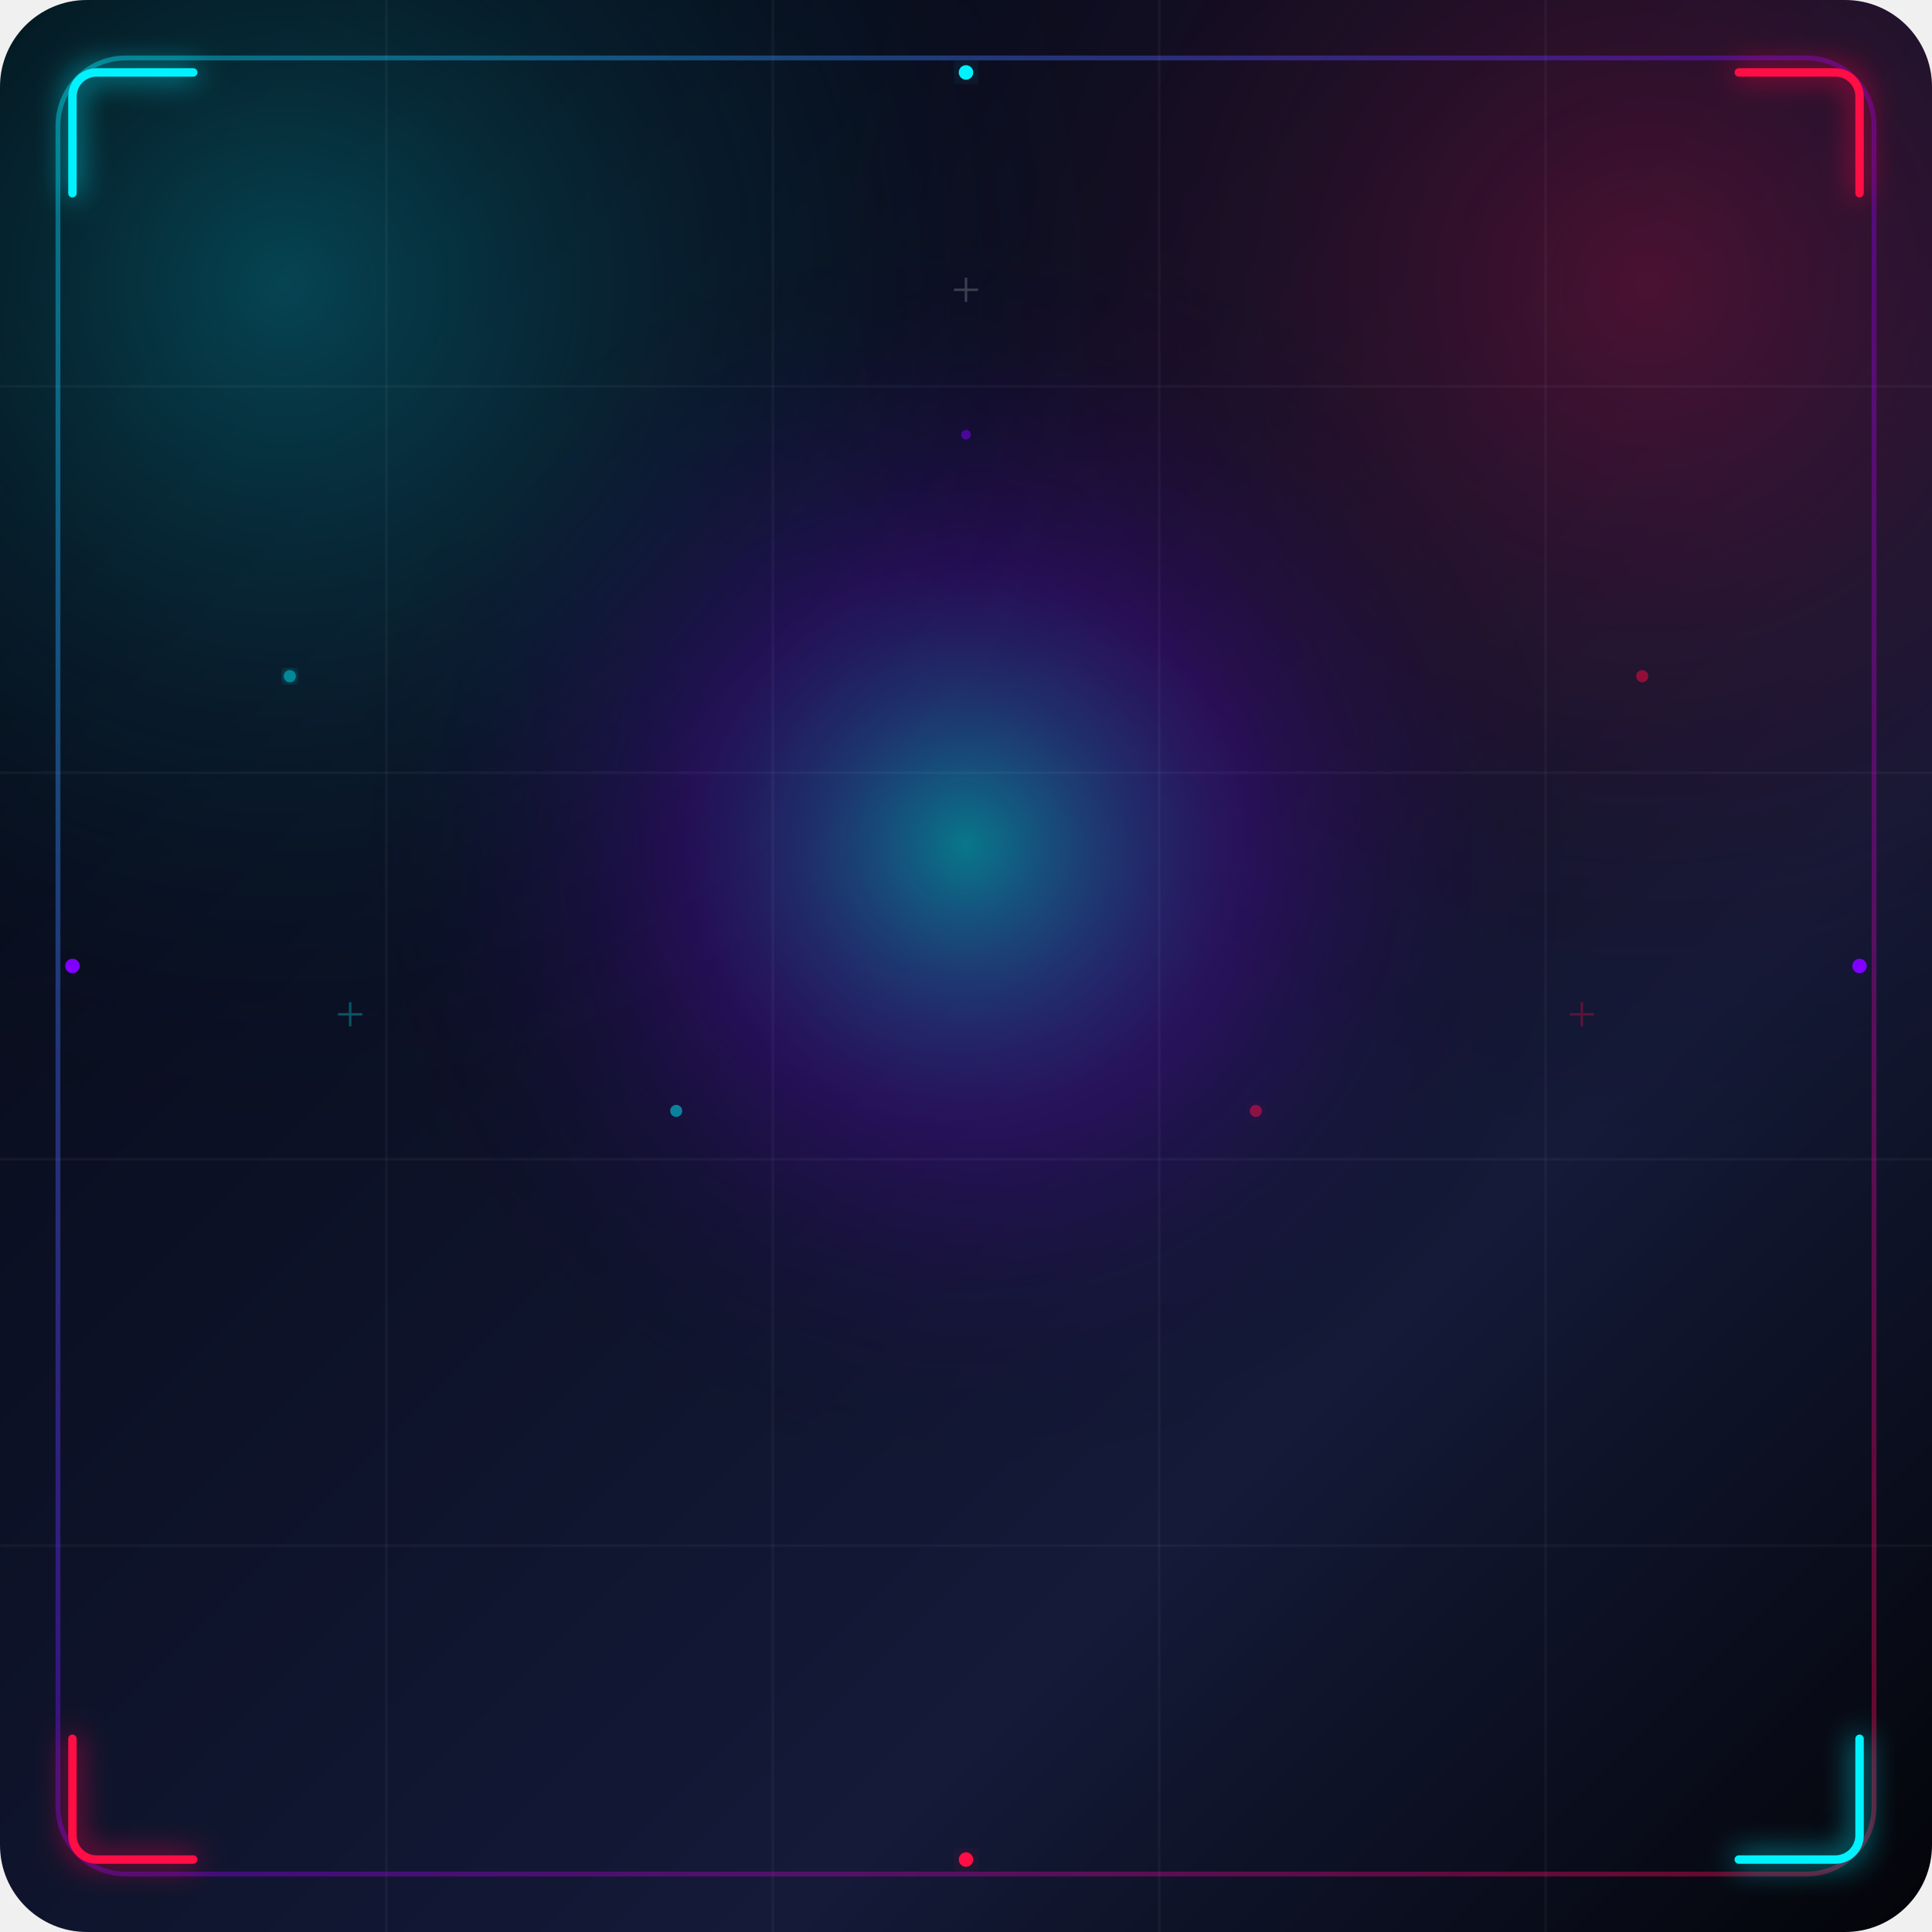
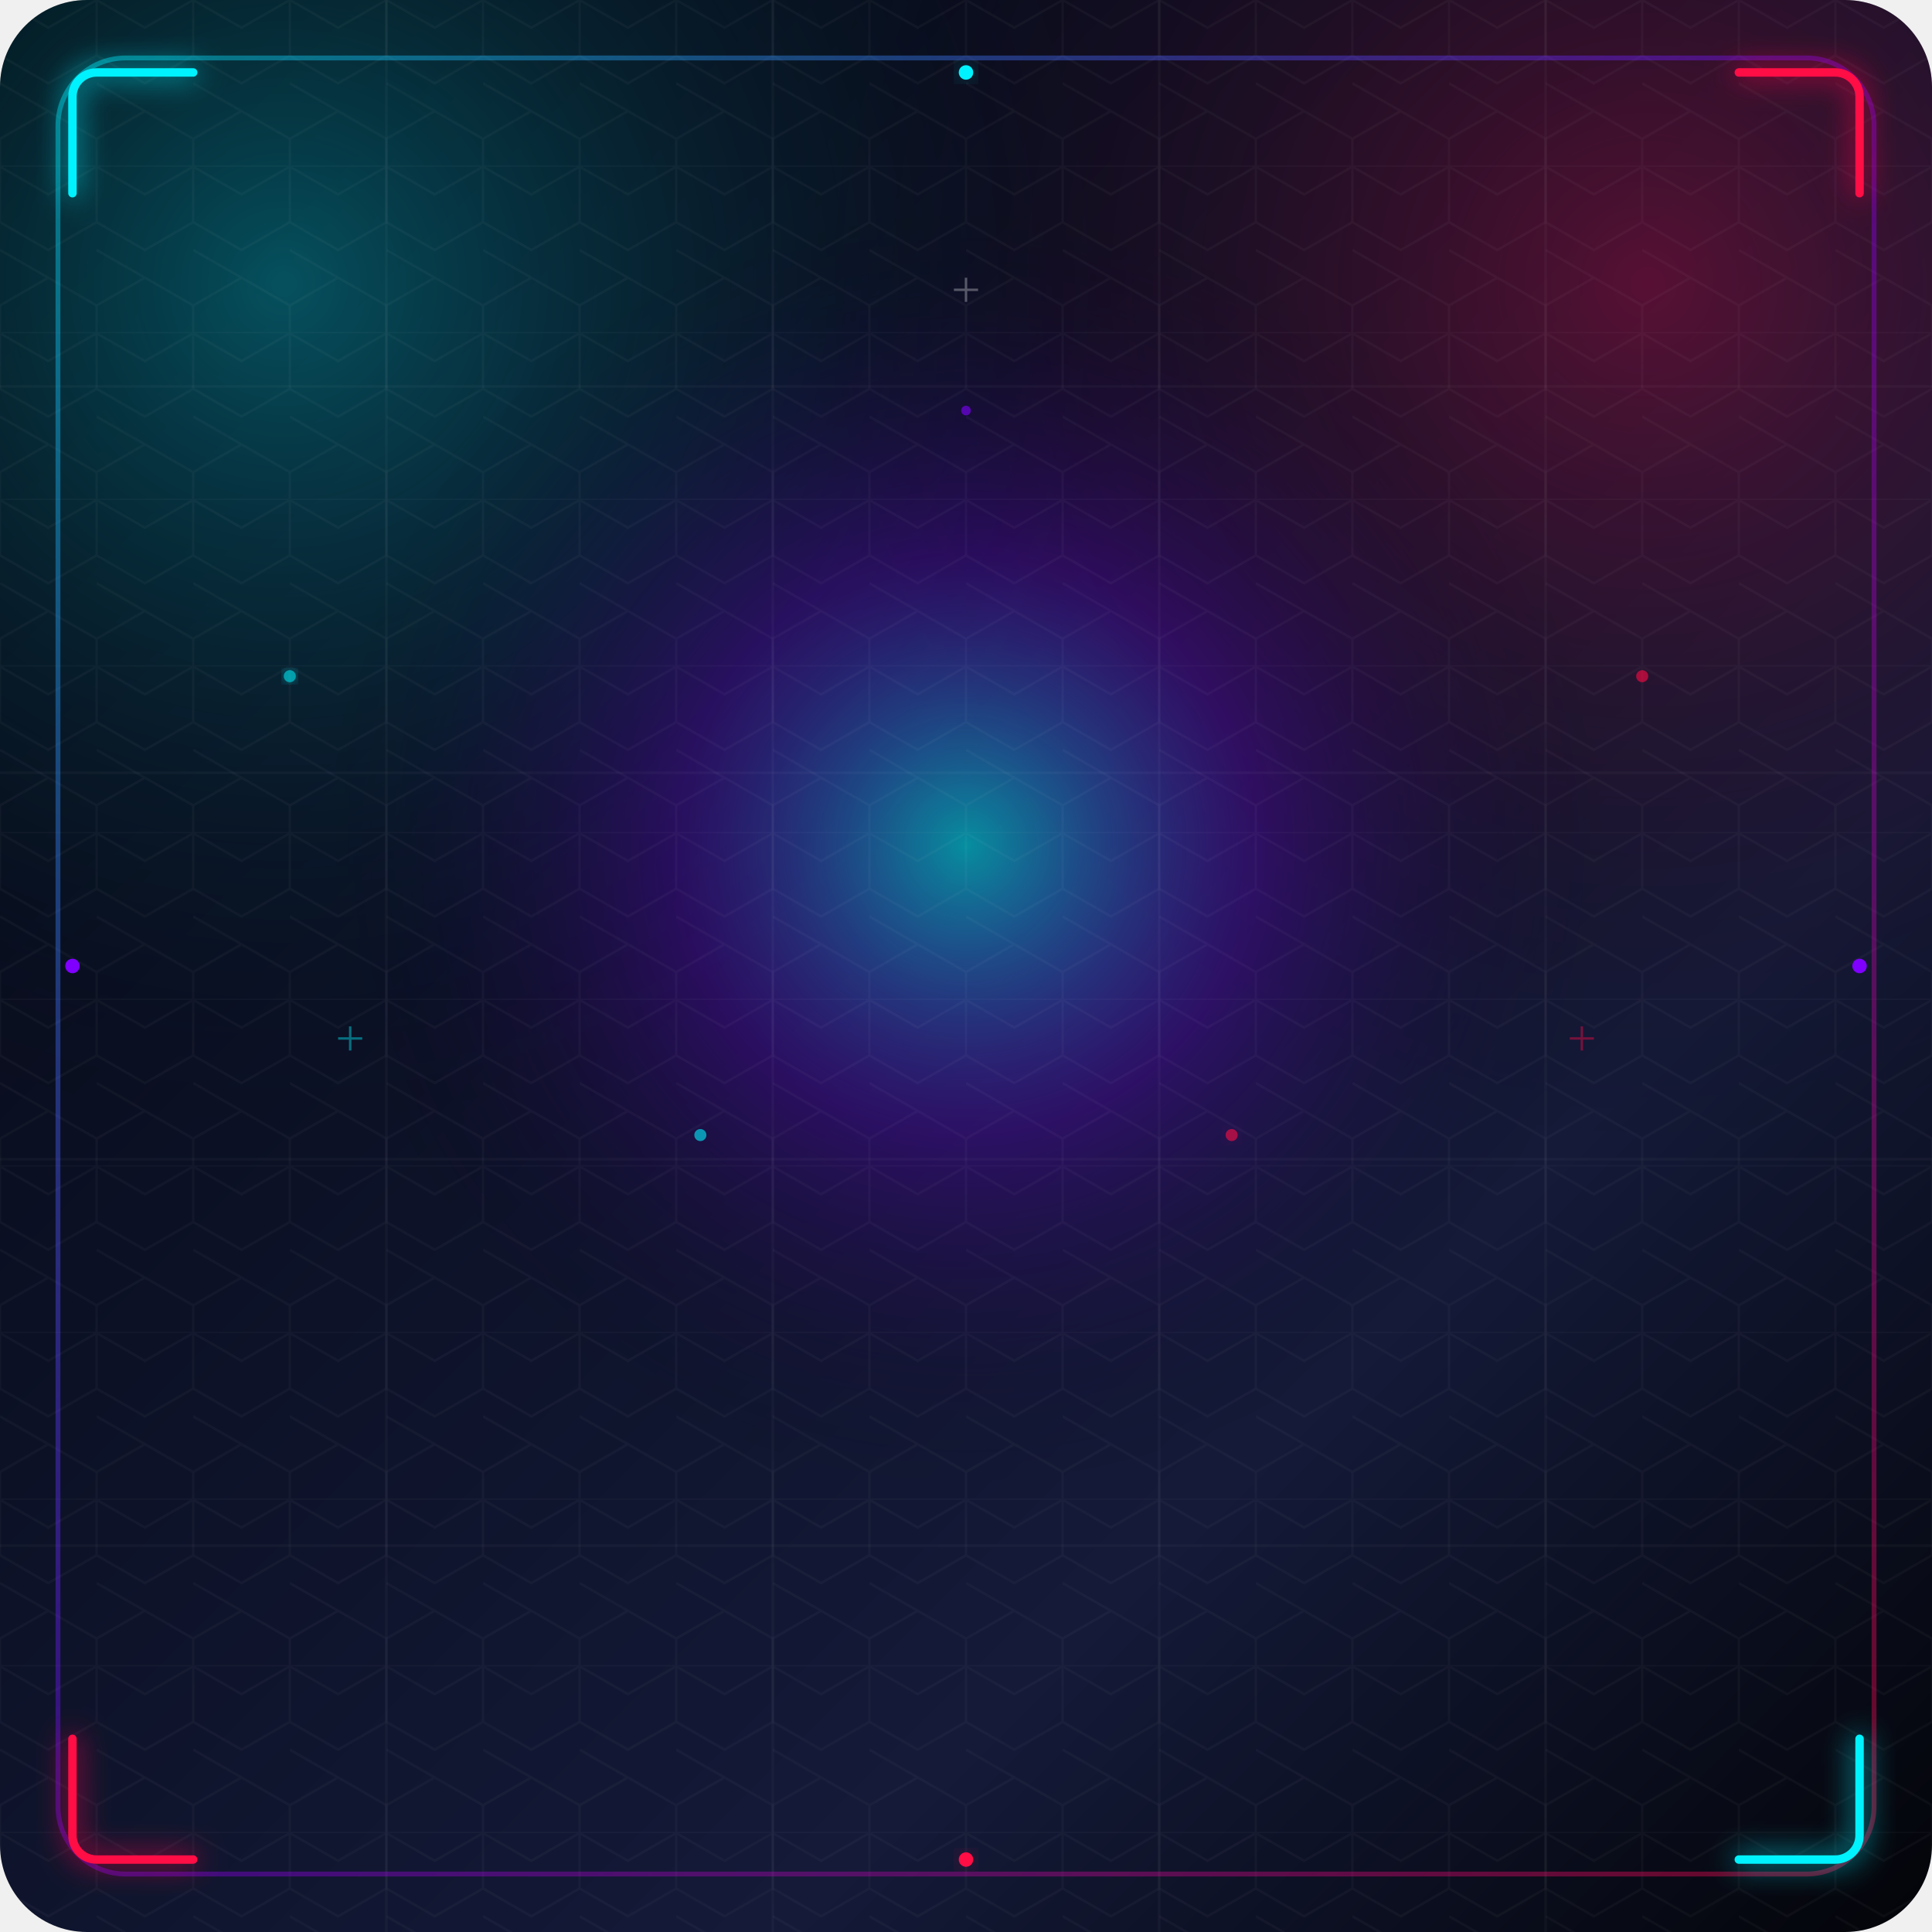
<svg xmlns="http://www.w3.org/2000/svg" viewBox="0 0 800 800" width="800" height="800">
  <defs>
    <linearGradient id="bg-grad" x1="0%" y1="0%" x2="100%" y2="100%">
      <stop offset="0%" stop-color="#050711" />
      <stop offset="35%" stop-color="#0b1024" />
      <stop offset="70%" stop-color="#141a38" />
      <stop offset="100%" stop-color="#030408" />
    </linearGradient>
    <radialGradient id="cyan-flare" cx="15%" cy="15%" r="45%">
-       <stop offset="0%" stop-color="#00F2FE" stop-opacity="0.25" />
+       <stop offset="0%" stop-color="#00F2FE" stop-opacity="0.3" />
      <stop offset="100%" stop-color="#000000" stop-opacity="0" />
    </radialGradient>
    <radialGradient id="magenta-flare" cx="85%" cy="15%" r="45%">
-       <stop offset="0%" stop-color="#FF0844" stop-opacity="0.25" />
+       <stop offset="0%" stop-color="#FF0844" stop-opacity="0.3" />
      <stop offset="100%" stop-color="#000000" stop-opacity="0" />
    </radialGradient>
    <radialGradient id="plasma-glow" cx="50%" cy="50%" r="50%">
-       <stop offset="0%" stop-color="#00F2FE" stop-opacity="0.45" />
-       <stop offset="45%" stop-color="#7F00FF" stop-opacity="0.2" />
+       <stop offset="0%" stop-color="#00F2FE" stop-opacity="0.55" />
+       <stop offset="45%" stop-color="#7F00FF" stop-opacity="0.25" />
      <stop offset="100%" stop-color="#000000" stop-opacity="0" />
    </radialGradient>
+     <pattern id="hex-grid" width="40" height="69" patternUnits="userSpaceOnUse">
+       <path d="M 40,0 L 20,11.5 L 0,0 L 0,23 L 20,34.5 L 40,23 Z M 0,34.5 L 20,46 L 0,57.5 L 0,69 L 20,69 L 40,69 L 40,57.5 L 20,46 Z" fill="none" stroke="#ffffff" stroke-opacity="0.035" stroke-width="1" />
+     </pattern>
    <filter id="glow-subtle-cyan" x="-20%" y="-20%" width="140%" height="140%">
-       <feGaussianBlur stdDeviation="2" result="blur" />
+       <feGaussianBlur stdDeviation="2.5" result="blur" />
      <feMerge>
        <feMergeNode in="blur" />
        <feMergeNode in="SourceGraphic" />
      </feMerge>
    </filter>
    <filter id="glow-cyan" x="-30%" y="-30%" width="160%" height="160%">
      <feGaussianBlur stdDeviation="6" result="blur1" />
      <feMerge>
        <feMergeNode in="blur1" />
        <feMergeNode in="SourceGraphic" />
      </feMerge>
    </filter>
    <filter id="glow-magenta" x="-30%" y="-30%" width="160%" height="160%">
      <feGaussianBlur stdDeviation="6" result="blur1" />
      <feMerge>
        <feMergeNode in="blur1" />
        <feMergeNode in="SourceGraphic" />
      </feMerge>
    </filter>
    <linearGradient id="core-grad" x1="0%" y1="0%" x2="100%" y2="100%">
      <stop offset="0%" stop-color="#00F2FE" />
      <stop offset="50%" stop-color="#7F00FF" />
      <stop offset="100%" stop-color="#FF0844" />
    </linearGradient>
  </defs>
  <g id="layer-01-background">
    <rect width="800" height="800" rx="36" fill="url(#bg-grad)" />
    <rect width="800" height="800" rx="36" fill="url(#cyan-flare)" />
    <rect width="800" height="800" rx="36" fill="url(#magenta-flare)" />
-     <circle cx="400" cy="350" r="260" fill="url(#plasma-glow)" />
-     <path d="M 0,160 L 800,160 M 0,320 L 800,320 M 0,480 L 800,480 M 0,640 L 800,640" stroke="#ffffff" stroke-opacity="0.04" stroke-width="1" />
-     <path d="M 160,0 L 160,800 M 320,0 L 320,800 M 480,0 L 480,800 M 640,0 L 640,800" stroke="#ffffff" stroke-opacity="0.04" stroke-width="1" />
-     <g opacity="0.5">
+     <circle cx="400" cy="350" r="270" fill="url(#plasma-glow)" />
+     <rect width="800" height="800" rx="36" fill="url(#hex-grid)" />
+     <path d="M 0,160 L 800,160 M 0,320 L 800,320 M 0,480 L 800,480 M 0,640 L 800,640" stroke="#ffffff" stroke-opacity="0.035" stroke-width="1" />
+     <path d="M 160,0 L 160,800 M 320,0 L 320,800 M 480,0 L 480,800 M 640,0 L 640,800" stroke="#ffffff" stroke-opacity="0.035" stroke-width="1" />
+     <g opacity="0.6">
      <circle cx="120" cy="280" r="2.5" fill="#00F2FE" filter="url(#glow-subtle-cyan)" />
-       <circle cx="280" cy="460" r="2.5" fill="#00F2FE" />
+       <circle cx="290" cy="470" r="2.5" fill="#00F2FE" />
      <circle cx="680" cy="280" r="2.5" fill="#FF0844" />
-       <circle cx="520" cy="460" r="2.5" fill="#FF0844" filter="url(#glow-magenta)" />
-       <circle cx="400" cy="180" r="2" fill="#7F00FF" />
-       <path d="M 140,420 L 150,420 M 145,415 L 145,425" stroke="#00F2FE" stroke-width="1" opacity="0.6" />
-       <path d="M 650,420 L 660,420 M 655,415 L 655,425" stroke="#FF0844" stroke-width="1" opacity="0.6" />
-       <path d="M 395,120 L 405,120 M 400,115 L 400,125" stroke="#ffffff" stroke-width="1" opacity="0.4" />
+       <circle cx="510" cy="470" r="2.5" fill="#FF0844" filter="url(#glow-magenta)" />
+       <circle cx="400" cy="170" r="2" fill="#7F00FF" />
+       <path d="M 140,430 L 150,430 M 145,425 L 145,435" stroke="#00F2FE" stroke-width="1" opacity="0.7" />
+       <path d="M 650,430 L 660,430 M 655,425 L 655,435" stroke="#FF0844" stroke-width="1" opacity="0.7" />
+       <path d="M 395,120 L 405,120 M 400,115 L 400,125" stroke="#ffffff" stroke-width="1" opacity="0.5" />
    </g>
    <rect x="24" y="24" width="752" height="752" rx="28" fill="none" stroke="url(#core-grad)" stroke-width="2" stroke-opacity="0.4" />
    <path d="M 30,80 L 30,40 A 10,10 0 0,1 40,30 L 80,30" stroke="#00F2FE" stroke-width="3.5" fill="none" stroke-linecap="round" filter="url(#glow-cyan)" />
    <path d="M 720,30 L 760,30 A 10,10 0 0,1 770,40 L 770,80" stroke="#FF0844" stroke-width="3.5" fill="none" stroke-linecap="round" filter="url(#glow-magenta)" />
    <path d="M 30,720 L 30,760 A 10,10 0 0,0 40,770 L 80,770" stroke="#FF0844" stroke-width="3.5" fill="none" stroke-linecap="round" filter="url(#glow-magenta)" />
    <path d="M 720,770 L 760,770 A 10,10 0 0,0 770,760 L 770,720" stroke="#00F2FE" stroke-width="3.5" fill="none" stroke-linecap="round" filter="url(#glow-cyan)" />
    <circle cx="400" cy="30" r="3" fill="#00F2FE" filter="url(#glow-cyan)" />
    <circle cx="400" cy="770" r="3" fill="#FF0844" filter="url(#glow-magenta)" />
    <circle cx="30" cy="400" r="3" fill="#7F00FF" />
    <circle cx="770" cy="400" r="3" fill="#7F00FF" />
  </g>
</svg>
